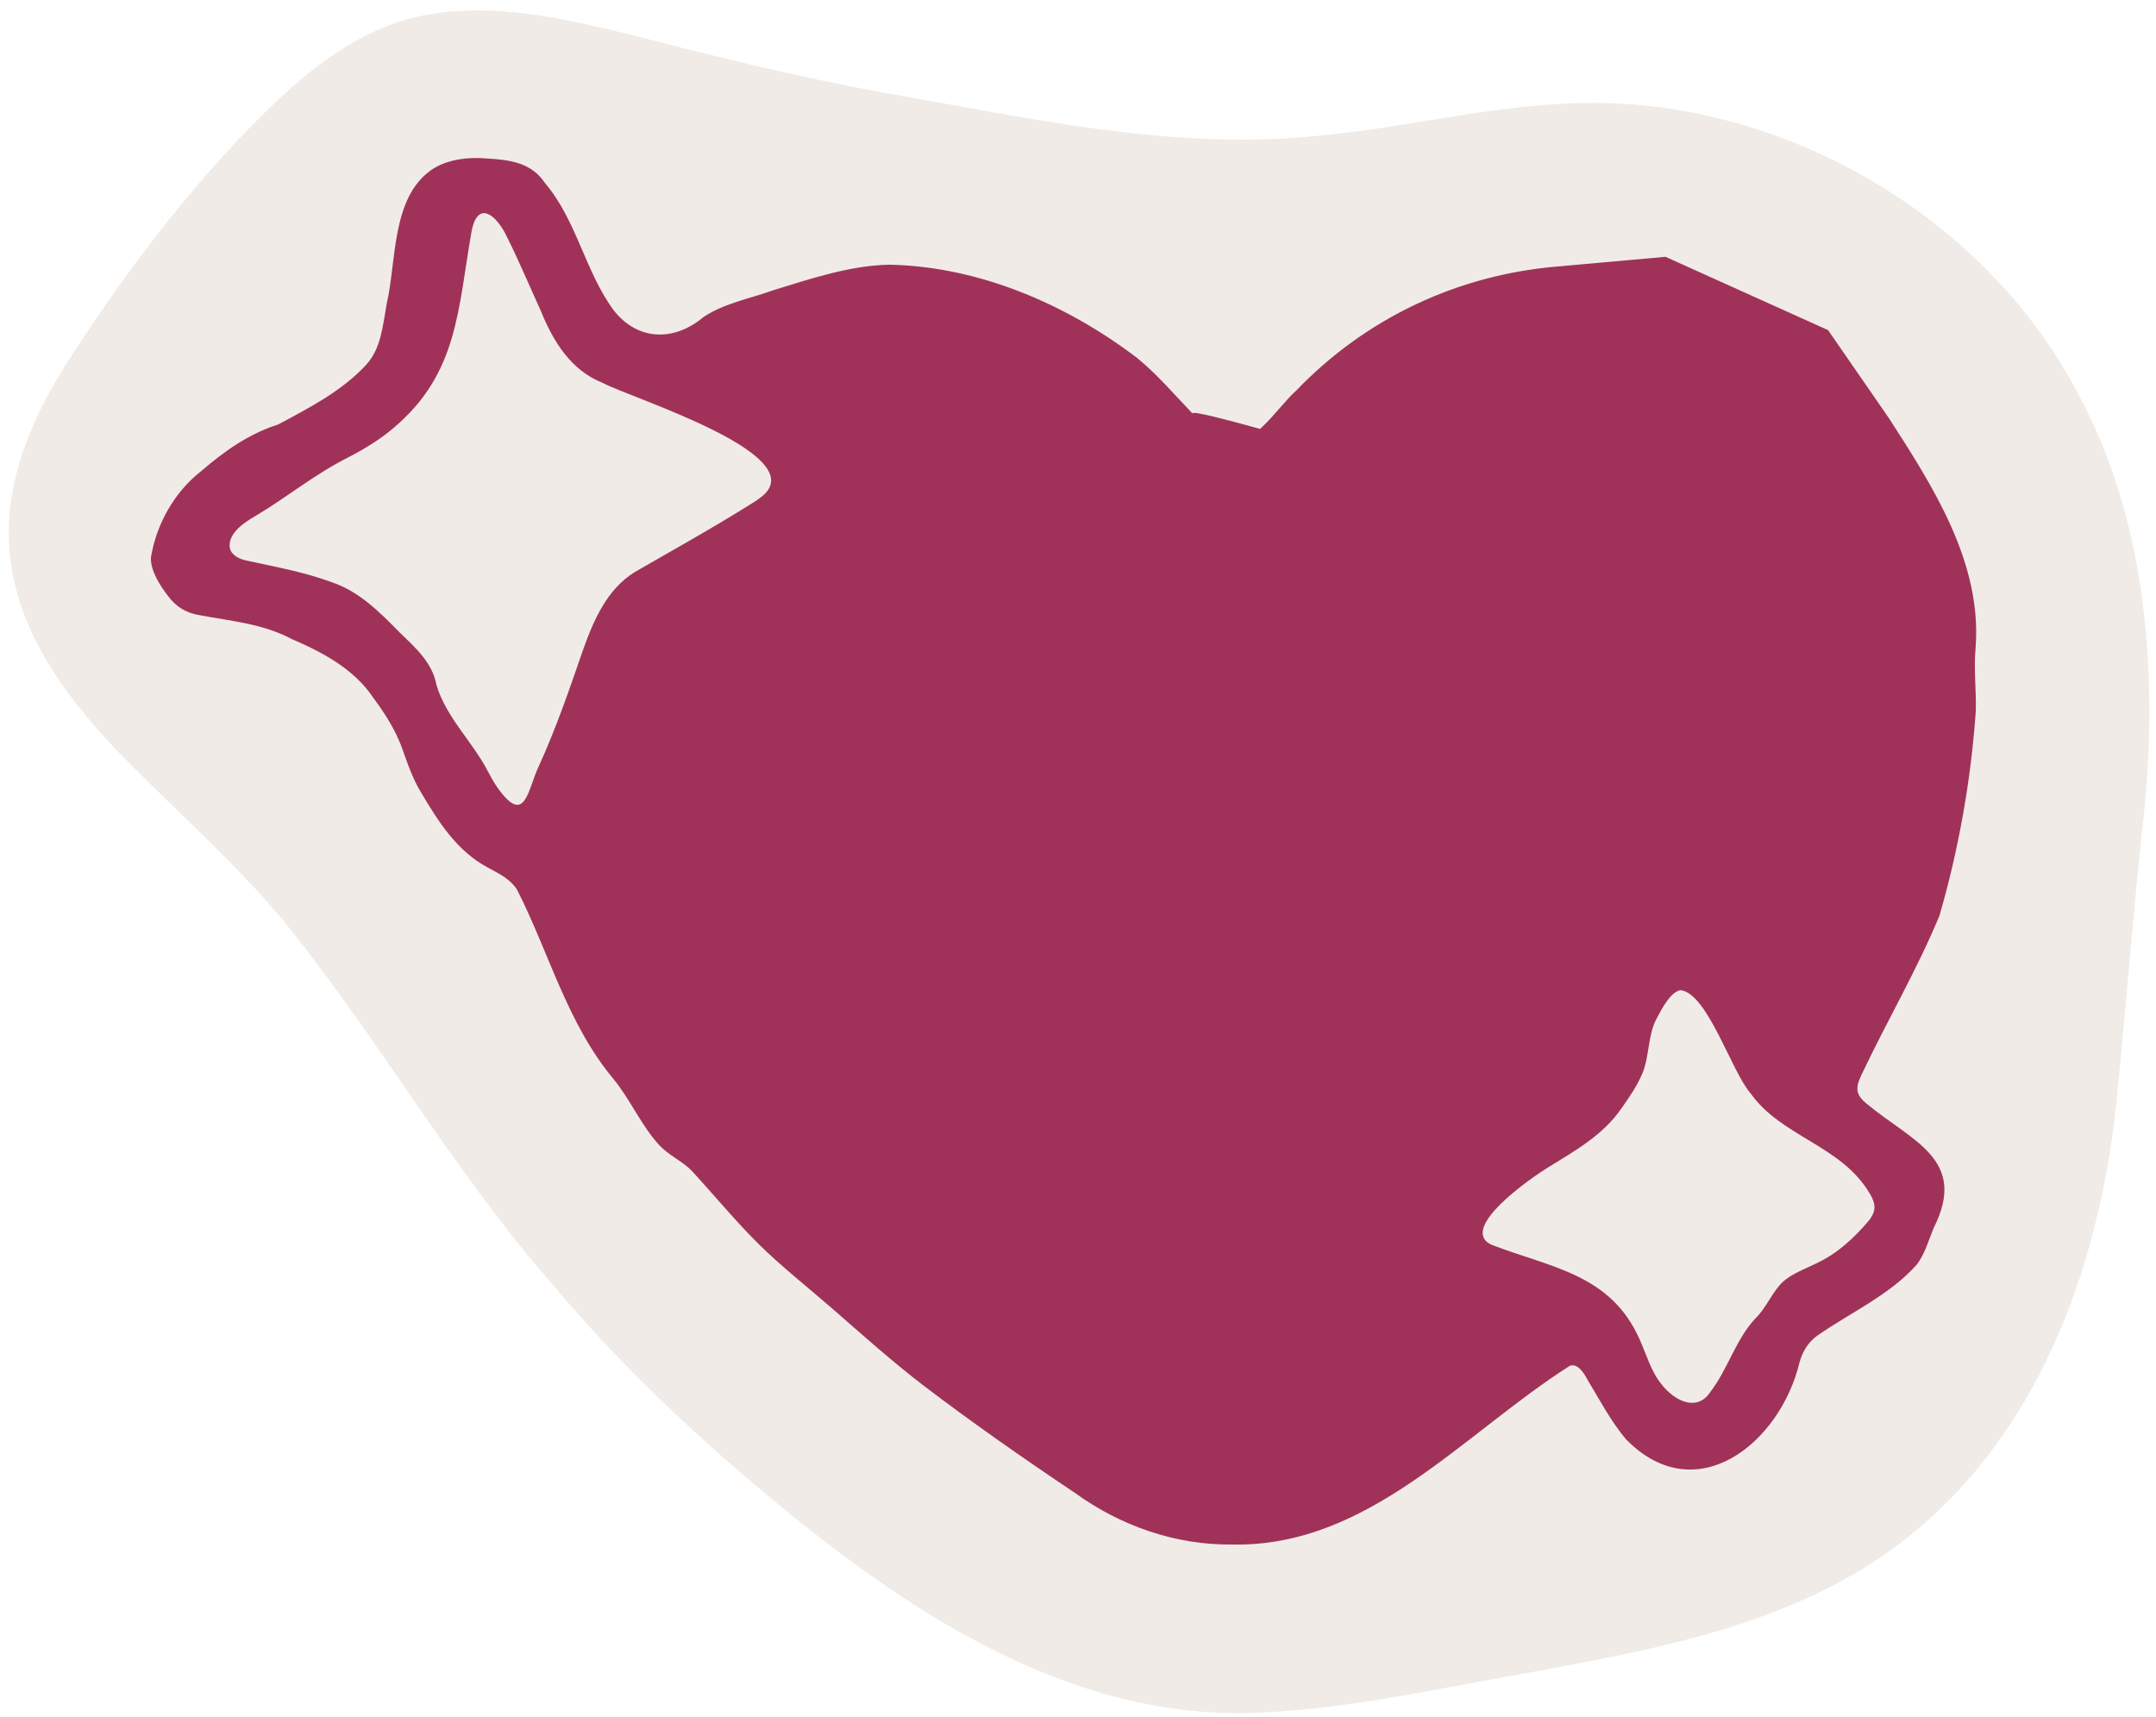
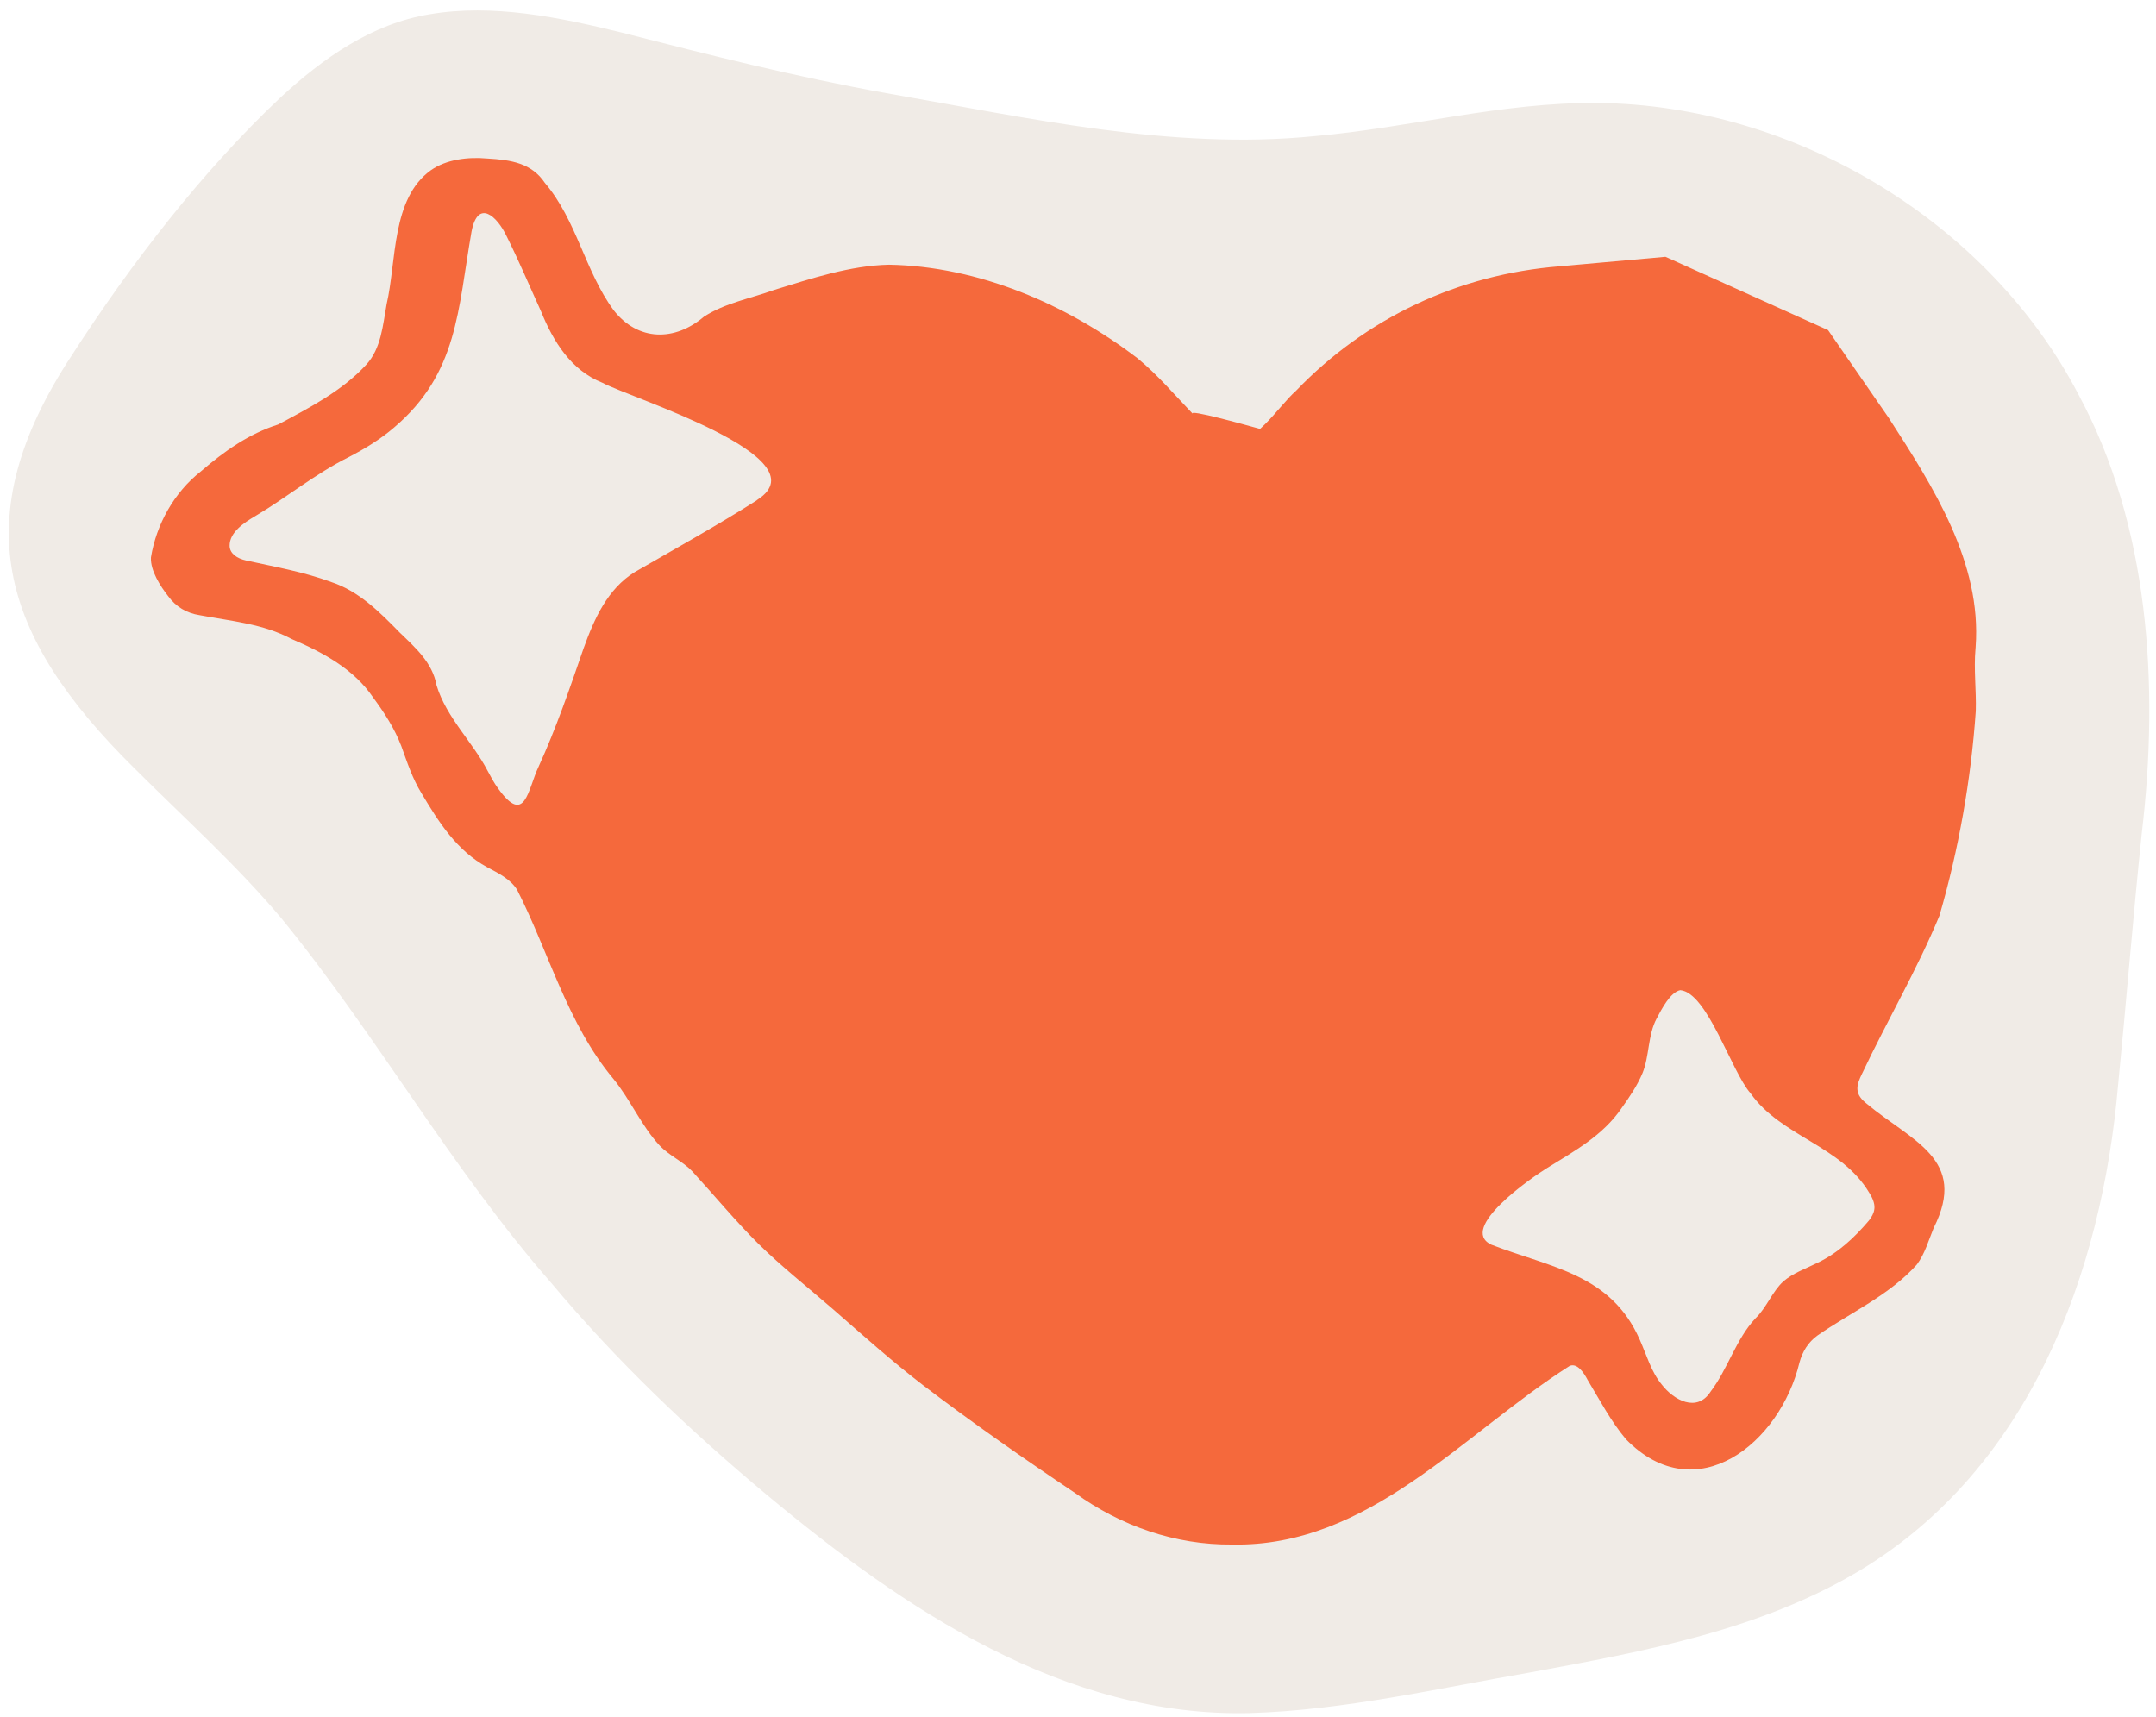
<svg xmlns="http://www.w3.org/2000/svg" width="100%" viewBox="0 0 162 129" fill="none" data-scroll-animation-target="">
  <path d="M10.153 57.784C13.848 61.471 17.756 64.98 21.13 68.987C28.262 77.704 33.945 87.869 41.434 96.419C46.289 102.22 51.785 107.456 57.587 112.299C67.927 120.916 79.985 129.046 93.889 128.721C101.009 128.511 108.074 126.856 115.036 125.656C123.594 124.072 132.239 122.504 139.779 117.989C152.475 110.323 157.92 95.754 159.151 81.529C159.769 75.288 160.268 68.975 160.925 62.663C162.264 51.476 161.472 39.453 156.181 29.656C149.402 16.623 134.789 7.875 120.049 7.737C112.842 7.669 105.868 9.614 98.748 10.231C88.048 11.309 77.185 8.841 66.596 7C59.757 5.764 53.33 4.141 46.732 2.45C42.047 1.305 37.022 0.256 32.266 1.076C27.938 1.781 24.235 4.394 21.067 7.333C15.202 12.861 9.84 19.803 5.385 26.713C-2.622 38.895 -0.04 47.726 10.093 57.725L10.145 57.776L10.153 57.784Z" fill="#F0EBE6" />
-   <path d="M148.447 48.632C148.922 42.265 145.247 36.558 141.929 31.418C137.359 24.805 125.142 19.296 117.21 20.009C109.599 20.607 102.637 23.882 97.37 29.375C96.035 30.551 94.233 33.552 92.368 33.188C91.517 33.03 90.345 31.834 89.628 31.097C88.281 29.695 148.447 48.632 148.447 48.632L141.929 31.418 137.359 24.805 125.142 19.296 117.21 20.009C109.599 20.607 102.637 23.882 97.37 29.375C96.035 30.551 94.233 33.552 92.368 33.188C91.517 33.03 90.345 31.834 89.628 31.097C88.281 29.695 86.994 28.171 85.466 26.915C80.151 22.86 73.534 20.013 66.806 19.89C63.867 19.953 60.984 20.924 58.181 21.783C56.407 22.428 54.47 22.765 52.89 23.799C50.688 25.672 47.928 25.64 46.11 23.312C43.948 20.373 43.342 16.567 40.938 13.74C39.956 12.271 38.432 12.013 36.618 11.911C35.153 11.78 33.541 11.974 32.377 12.79C29.399 14.928 29.807 19.601 29.05 22.856C28.765 24.444 28.639 26.195 27.51 27.414C25.696 29.382 23.249 30.638 20.908 31.893C18.695 32.598 16.857 33.897 15.091 35.422C13.095 36.986 11.745 39.394 11.341 41.888C11.293 42.882 12.054 44.054 12.632 44.791C13.222 45.599 14.014 46.07 15 46.225C17.348 46.668 19.768 46.866 21.902 48.011C24.251 49.013 26.599 50.276 28.032 52.406C28.868 53.535 29.652 54.743 30.155 56.066C30.595 57.281 30.991 58.509 31.676 59.614C32.963 61.772 34.317 63.922 36.618 65.17C37.446 65.613 38.345 66.045 38.855 66.861C41.255 71.577 42.621 76.911 46.079 81.054C47.378 82.634 48.178 84.582 49.56 86.071C50.28 86.835 51.314 87.271 52.019 88.016C53.67 89.817 55.25 91.738 56.989 93.465C58.763 95.211 60.715 96.74 62.592 98.375C64.818 100.32 67.024 102.292 69.368 104.093C73.067 106.913 76.904 109.586 80.777 112.184C84.214 114.667 88.329 116.1 92.574 116.057C102.835 116.275 109.951 107.713 117.954 102.628C118.513 102.418 118.988 103.111 119.293 103.69C120.208 105.202 121.027 106.786 122.18 108.153C127.451 113.534 133.759 108.43 135.208 102.391C135.438 101.547 135.866 100.854 136.563 100.351C139.062 98.613 141.988 97.314 144.036 95.013C144.641 94.197 144.907 93.207 145.291 92.277C147.916 87.081 143.616 85.75 140.25 82.923C139.909 82.653 139.569 82.289 139.565 81.838C139.541 81.481 139.727 81.058 139.897 80.709C141.857 76.575 144.008 72.943 145.727 68.809C147.176 63.823 148.103 58.58 148.459 53.428C148.506 51.872 148.297 50.292 148.439 48.739L148.447 48.644V48.632ZM56.862 37.596C53.864 39.5 50.76 41.219 47.682 42.993C45.651 44.257 44.653 46.486 43.849 48.719C42.812 51.725 41.786 54.731 40.471 57.602C39.651 59.317 39.473 62.113 37.41 59.222C37.113 58.814 36.883 58.374 36.642 57.927C35.497 55.721 33.537 53.923 32.8 51.488C32.492 49.785 31.212 48.668 30.028 47.524C28.535 45.999 26.975 44.423 24.9 43.738C22.793 42.962 20.718 42.605 18.485 42.114C17.796 41.96 17.261 41.591 17.253 41.009C17.241 39.995 18.35 39.267 19.166 38.788C21.566 37.366 23.669 35.612 26.231 34.333C27.415 33.719 28.595 32.998 29.597 32.135C34.412 28.056 34.396 23.292 35.43 17.403C35.909 14.912 37.351 16.243 38.071 17.759C38.982 19.577 39.782 21.486 40.63 23.343C41.556 25.64 42.899 27.83 45.275 28.765C47.334 29.893 61.812 34.344 56.949 37.524L56.866 37.584L56.862 37.596ZM140.836 90.851C140.8 91.164 140.63 91.461 140.428 91.714C139.359 92.974 138.111 94.158 136.539 94.902C135.68 95.33 134.729 95.654 133.997 96.288C133.173 97.033 132.733 98.276 131.89 99.076C130.421 100.656 129.843 102.842 128.54 104.557C127.506 106.173 125.764 105.206 124.861 104.034C124.061 103.076 123.716 101.789 123.202 100.648C121.023 95.714 116.509 95.251 112.05 93.524C109.547 92.308 115.075 88.487 116.252 87.762C118.303 86.495 120.453 85.307 121.835 83.279C122.429 82.448 123.023 81.576 123.415 80.638C123.938 79.379 123.811 77.779 124.473 76.543C124.865 75.803 125.494 74.571 126.251 74.401C128.294 74.575 130.104 80.535 131.526 82.139C133.838 85.422 138.333 86.051 140.464 89.643C140.677 89.976 140.867 90.395 140.844 90.768L140.836 90.851Z" fill="#A0325A" />
+   <path d="M148.447 48.632C148.922 42.265 145.247 36.558 141.929 31.418C137.359 24.805 125.142 19.296 117.21 20.009C109.599 20.607 102.637 23.882 97.37 29.375C96.035 30.551 94.233 33.552 92.368 33.188C91.517 33.03 90.345 31.834 89.628 31.097C88.281 29.695 148.447 48.632 148.447 48.632L141.929 31.418 137.359 24.805 125.142 19.296 117.21 20.009C109.599 20.607 102.637 23.882 97.37 29.375C96.035 30.551 94.233 33.552 92.368 33.188C91.517 33.03 90.345 31.834 89.628 31.097C88.281 29.695 86.994 28.171 85.466 26.915C80.151 22.86 73.534 20.013 66.806 19.89C63.867 19.953 60.984 20.924 58.181 21.783C56.407 22.428 54.47 22.765 52.89 23.799C50.688 25.672 47.928 25.64 46.11 23.312C43.948 20.373 43.342 16.567 40.938 13.74C39.956 12.271 38.432 12.013 36.618 11.911C35.153 11.78 33.541 11.974 32.377 12.79C29.399 14.928 29.807 19.601 29.05 22.856C28.765 24.444 28.639 26.195 27.51 27.414C25.696 29.382 23.249 30.638 20.908 31.893C18.695 32.598 16.857 33.897 15.091 35.422C13.095 36.986 11.745 39.394 11.341 41.888C11.293 42.882 12.054 44.054 12.632 44.791C13.222 45.599 14.014 46.07 15 46.225C17.348 46.668 19.768 46.866 21.902 48.011C24.251 49.013 26.599 50.276 28.032 52.406C28.868 53.535 29.652 54.743 30.155 56.066C30.595 57.281 30.991 58.509 31.676 59.614C32.963 61.772 34.317 63.922 36.618 65.17C37.446 65.613 38.345 66.045 38.855 66.861C41.255 71.577 42.621 76.911 46.079 81.054C47.378 82.634 48.178 84.582 49.56 86.071C50.28 86.835 51.314 87.271 52.019 88.016C53.67 89.817 55.25 91.738 56.989 93.465C58.763 95.211 60.715 96.74 62.592 98.375C64.818 100.32 67.024 102.292 69.368 104.093C73.067 106.913 76.904 109.586 80.777 112.184C84.214 114.667 88.329 116.1 92.574 116.057C102.835 116.275 109.951 107.713 117.954 102.628C118.513 102.418 118.988 103.111 119.293 103.69C120.208 105.202 121.027 106.786 122.18 108.153C127.451 113.534 133.759 108.43 135.208 102.391C135.438 101.547 135.866 100.854 136.563 100.351C139.062 98.613 141.988 97.314 144.036 95.013C144.641 94.197 144.907 93.207 145.291 92.277C147.916 87.081 143.616 85.75 140.25 82.923C139.909 82.653 139.569 82.289 139.565 81.838C139.541 81.481 139.727 81.058 139.897 80.709C141.857 76.575 144.008 72.943 145.727 68.809C147.176 63.823 148.103 58.58 148.459 53.428C148.506 51.872 148.297 50.292 148.439 48.739L148.447 48.644V48.632ZM56.862 37.596C53.864 39.5 50.76 41.219 47.682 42.993C45.651 44.257 44.653 46.486 43.849 48.719C42.812 51.725 41.786 54.731 40.471 57.602C39.651 59.317 39.473 62.113 37.41 59.222C37.113 58.814 36.883 58.374 36.642 57.927C35.497 55.721 33.537 53.923 32.8 51.488C32.492 49.785 31.212 48.668 30.028 47.524C28.535 45.999 26.975 44.423 24.9 43.738C22.793 42.962 20.718 42.605 18.485 42.114C17.796 41.96 17.261 41.591 17.253 41.009C17.241 39.995 18.35 39.267 19.166 38.788C21.566 37.366 23.669 35.612 26.231 34.333C27.415 33.719 28.595 32.998 29.597 32.135C34.412 28.056 34.396 23.292 35.43 17.403C35.909 14.912 37.351 16.243 38.071 17.759C38.982 19.577 39.782 21.486 40.63 23.343C41.556 25.64 42.899 27.83 45.275 28.765C47.334 29.893 61.812 34.344 56.949 37.524L56.866 37.584L56.862 37.596ZM140.836 90.851C140.8 91.164 140.63 91.461 140.428 91.714C139.359 92.974 138.111 94.158 136.539 94.902C135.68 95.33 134.729 95.654 133.997 96.288C133.173 97.033 132.733 98.276 131.89 99.076C130.421 100.656 129.843 102.842 128.54 104.557C127.506 106.173 125.764 105.206 124.861 104.034C124.061 103.076 123.716 101.789 123.202 100.648C121.023 95.714 116.509 95.251 112.05 93.524C109.547 92.308 115.075 88.487 116.252 87.762C118.303 86.495 120.453 85.307 121.835 83.279C122.429 82.448 123.023 81.576 123.415 80.638C123.938 79.379 123.811 77.779 124.473 76.543C124.865 75.803 125.494 74.571 126.251 74.401C128.294 74.575 130.104 80.535 131.526 82.139C133.838 85.422 138.333 86.051 140.464 89.643C140.677 89.976 140.867 90.395 140.844 90.768L140.836 90.851Z" fill="#f5693c" />
</svg>
